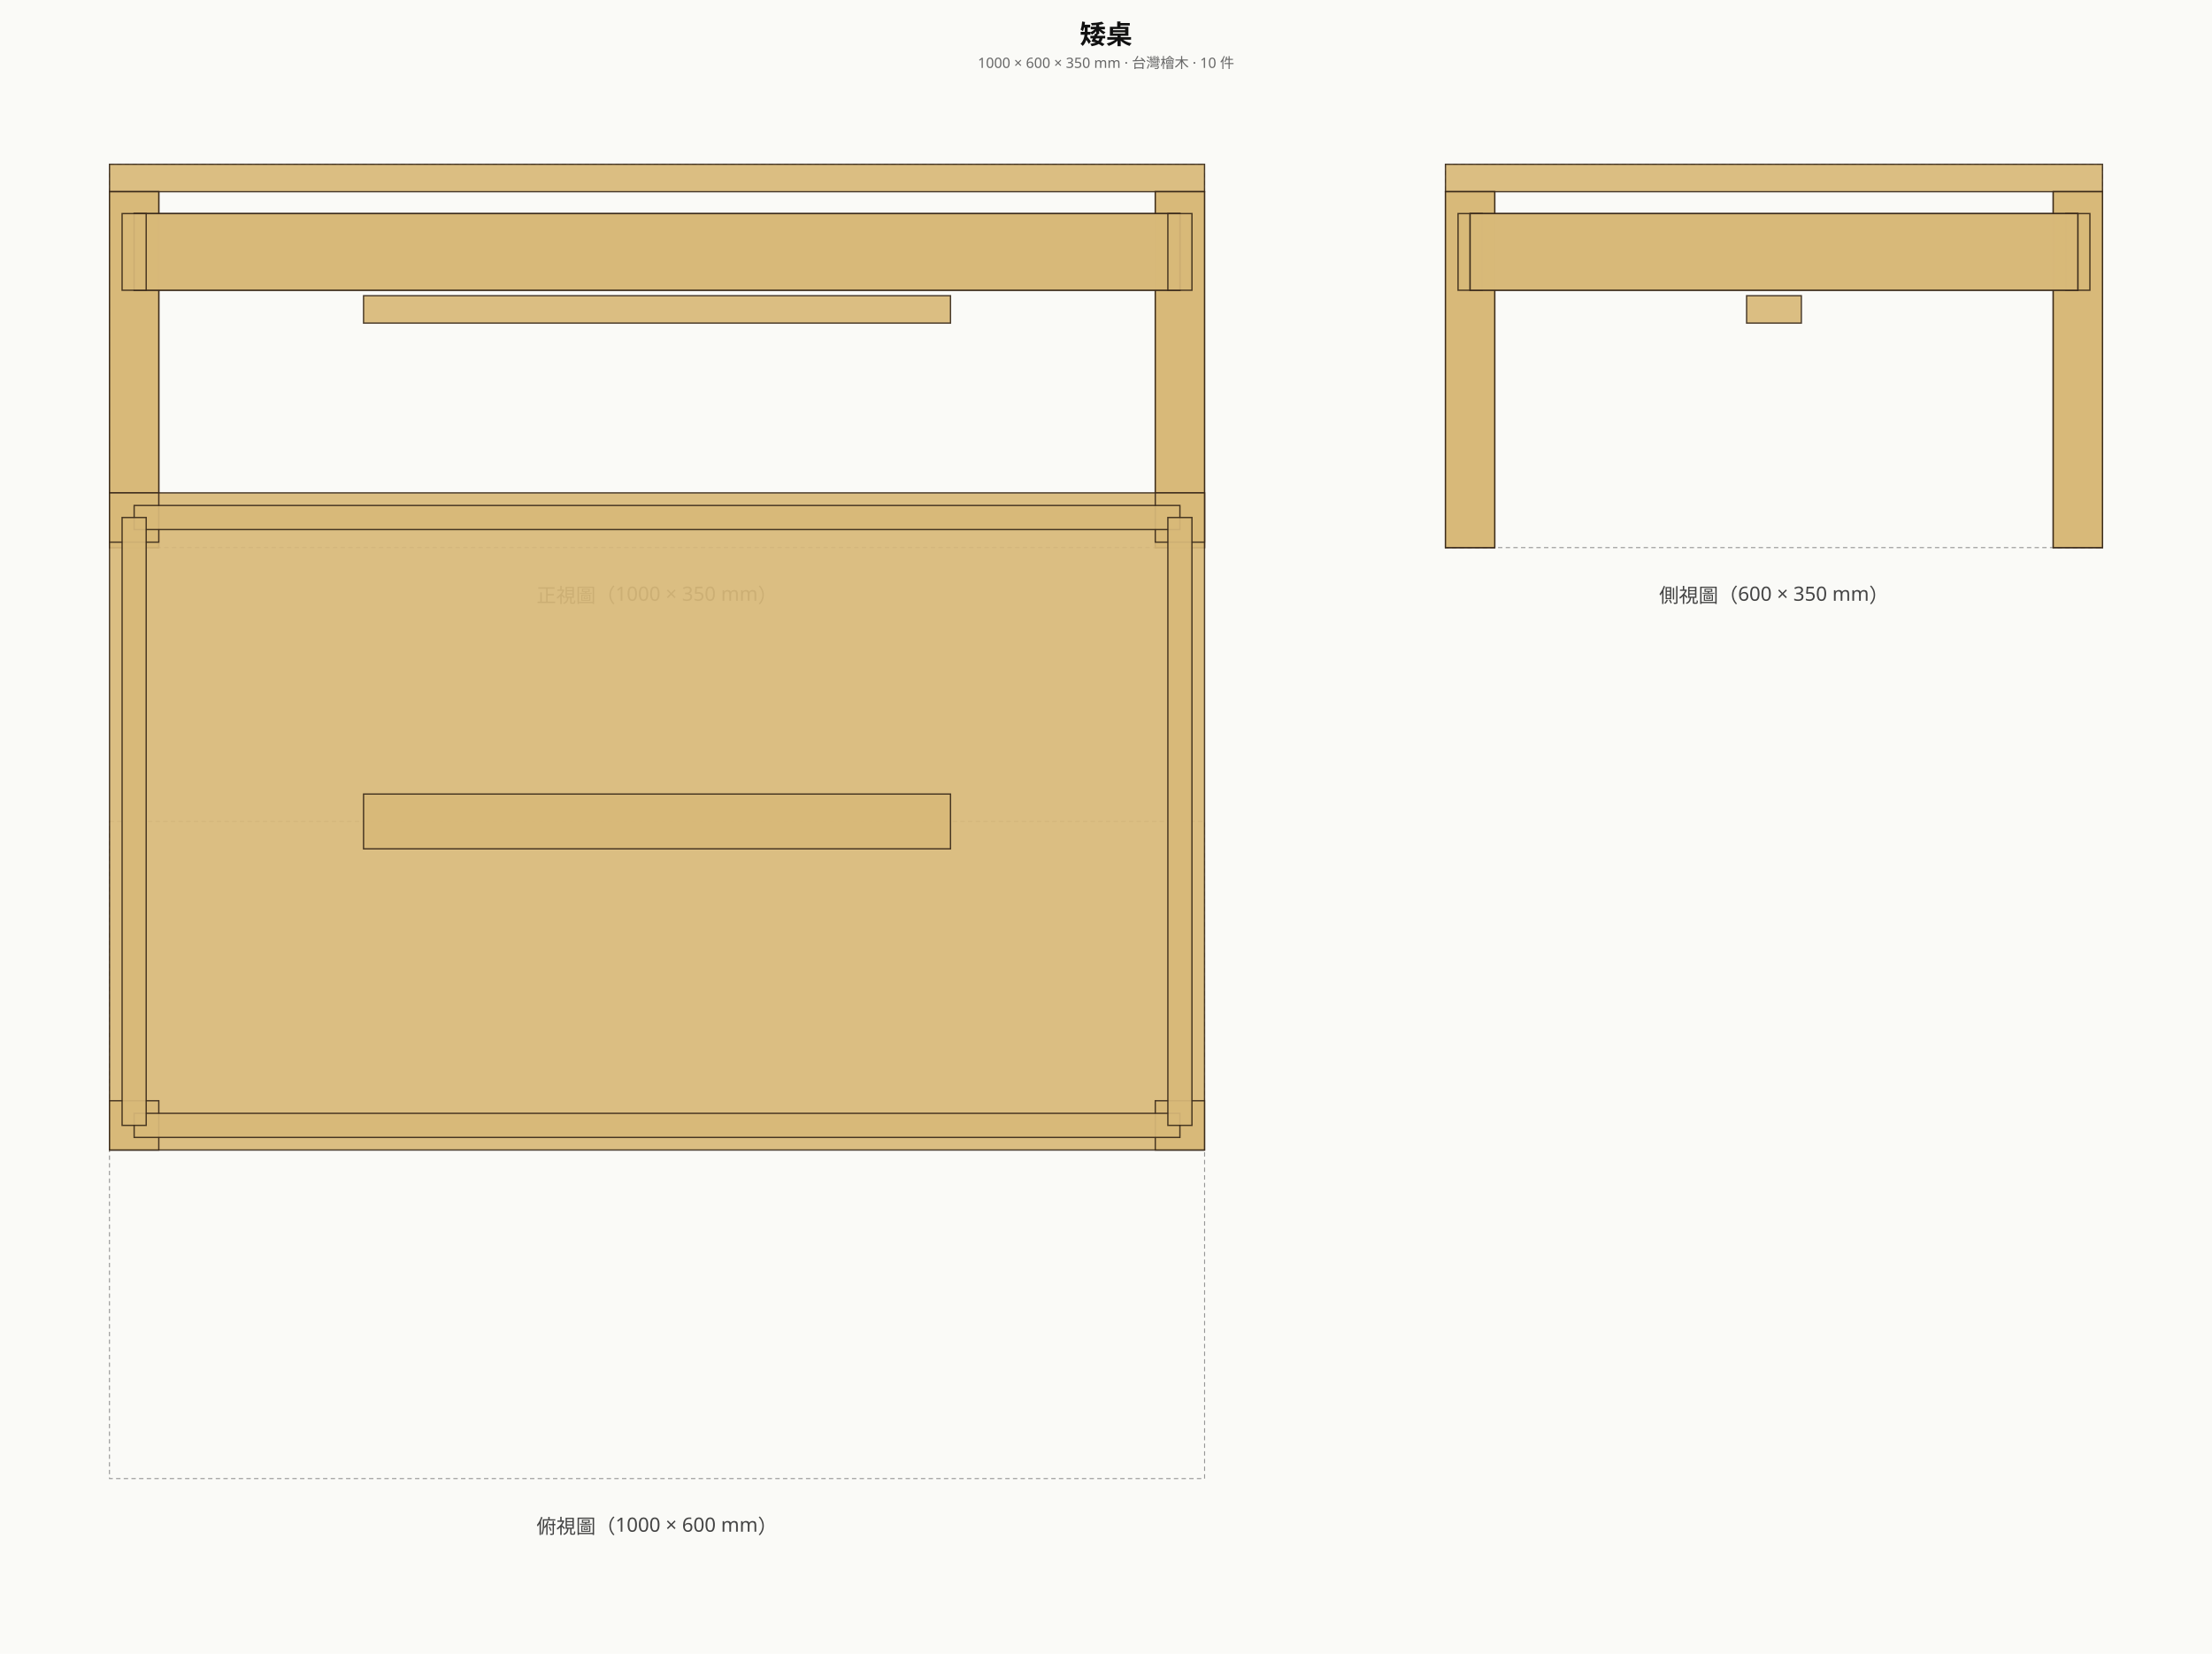
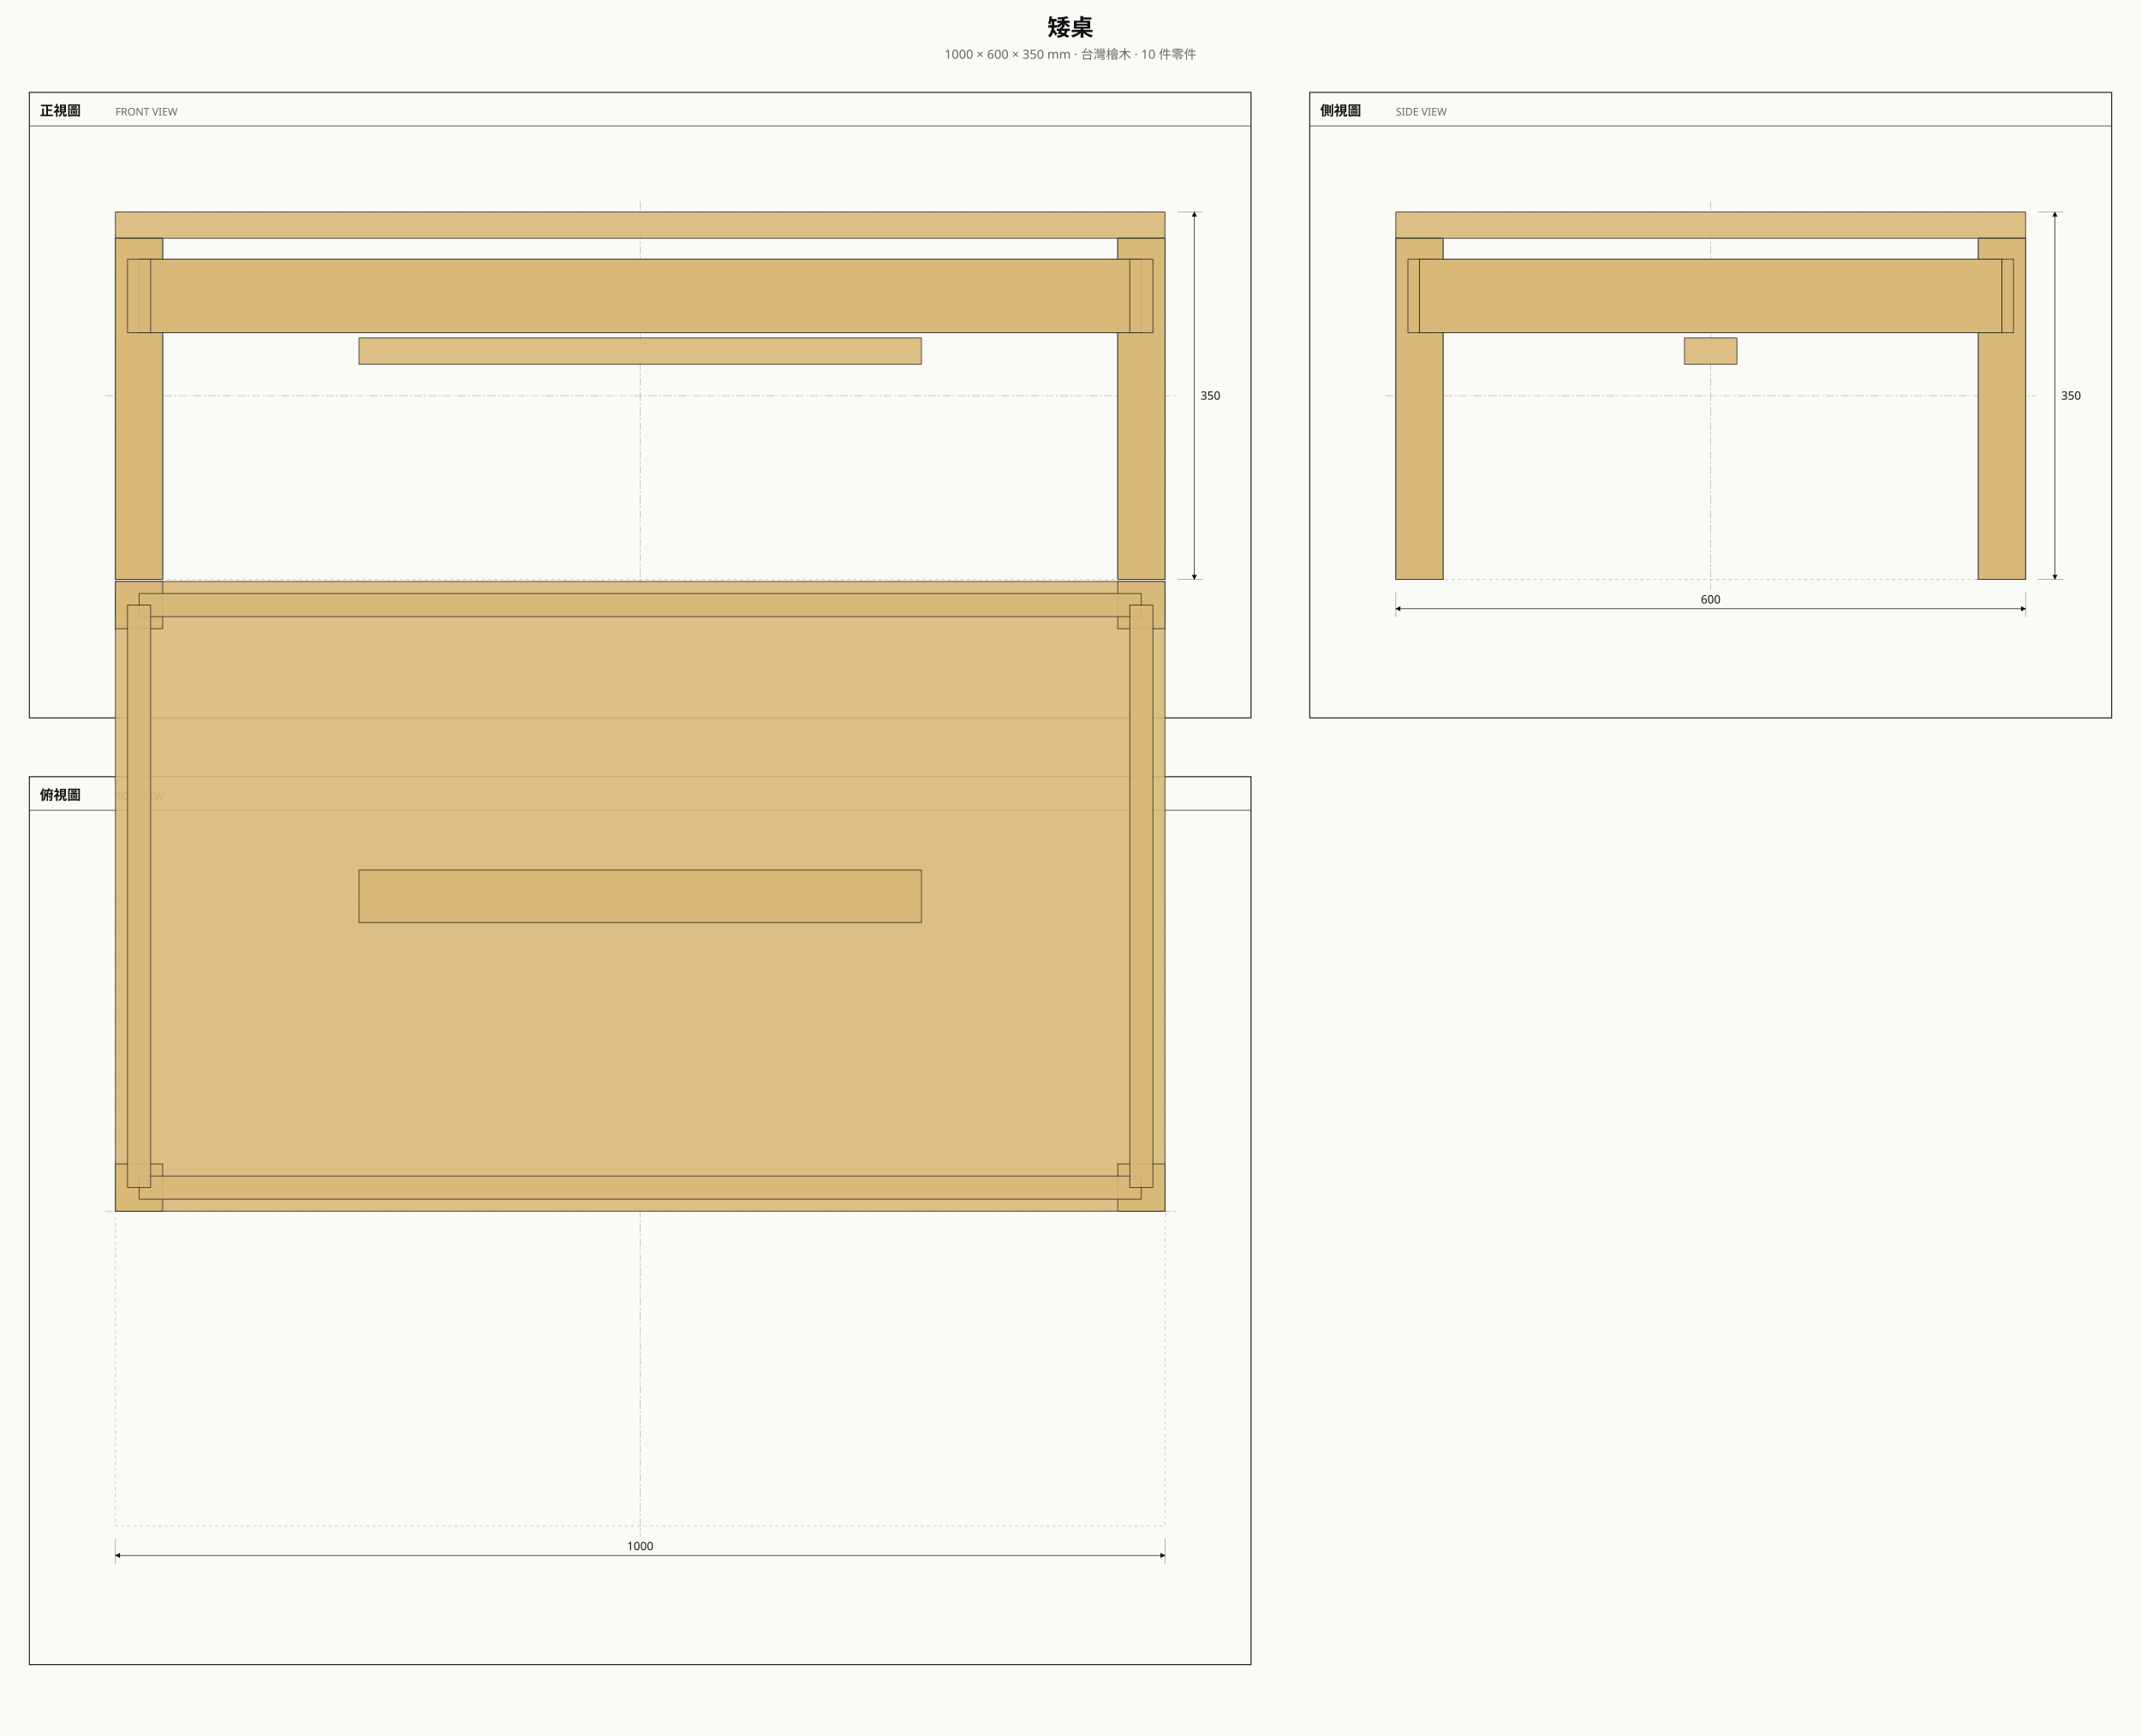
- <svg xmlns="http://www.w3.org/2000/svg" viewBox="-20 -50 2020 1510" width="2020" height="1510">
-   <rect x="-20" y="-50" width="2020" height="1510" fill="#fafaf7" />
-   <text x="990" y="-10" text-anchor="middle" font-size="24" font-weight="700" fill="#111" font-family="sans-serif">矮桌</text>
-   <text x="990" y="12" text-anchor="middle" font-size="13" fill="#666" font-family="sans-serif">1000 × 600 × 350 mm · 台灣檜木 · 10 件</text>
-   <g transform="translate(580, 100)">
-     <rect x="-500.0" y="0" width="1000.0" height="350.0" fill="none" stroke="#888" stroke-dasharray="4 3" stroke-width="0.8" />
-     <rect x="-500.0" y="0.0" width="1000.0" height="25.0" fill="#d8b878" stroke="#3a2a1a" stroke-width="1.2" opacity="0.92" />
-     <rect x="-500.0" y="25.0" width="45.0" height="325.0" fill="#d8b878" stroke="#3a2a1a" stroke-width="1.2" opacity="0.92" />
-     <rect x="455.0" y="25.0" width="45.0" height="325.0" fill="#d8b878" stroke="#3a2a1a" stroke-width="1.2" opacity="0.92" />
-     <rect x="-500.0" y="25.0" width="45.0" height="325.0" fill="#d8b878" stroke="#3a2a1a" stroke-width="1.2" opacity="0.92" />
-     <rect x="455.0" y="25.0" width="45.0" height="325.0" fill="#d8b878" stroke="#3a2a1a" stroke-width="1.2" opacity="0.92" />
-     <rect x="-477.5" y="45.0" width="955.0" height="70.0" fill="#d8b878" stroke="#3a2a1a" stroke-width="1.2" opacity="0.92" />
-     <rect x="-477.5" y="45.0" width="955.0" height="70.0" fill="#d8b878" stroke="#3a2a1a" stroke-width="1.2" opacity="0.92" />
-     <rect x="-488.5" y="45.0" width="22.0" height="70.0" fill="#d8b878" stroke="#3a2a1a" stroke-width="1.2" opacity="0.92" />
-     <rect x="466.5" y="45.0" width="22.0" height="70.0" fill="#d8b878" stroke="#3a2a1a" stroke-width="1.2" opacity="0.92" />
-     <rect x="-268.0" y="120.0" width="536.0" height="25.0" fill="#d8b878" stroke="#3a2a1a" stroke-width="1.2" opacity="0.92" />
-     <text x="0" y="400.0" text-anchor="middle" font-size="18" fill="#444" font-family="sans-serif">正視圖（1000 × 350 mm）</text>
-   </g>
-   <g transform="translate(1600, 100)">
-     <rect x="-300.0" y="0" width="600.0" height="350.0" fill="none" stroke="#888" stroke-dasharray="4 3" stroke-width="0.8" />
-     <rect x="-300.0" y="0.0" width="600.0" height="25.0" fill="#d8b878" stroke="#3a2a1a" stroke-width="1.2" opacity="0.92" />
-     <rect x="-300.0" y="25.0" width="45.0" height="325.0" fill="#d8b878" stroke="#3a2a1a" stroke-width="1.2" opacity="0.92" />
-     <rect x="-300.0" y="25.0" width="45.0" height="325.0" fill="#d8b878" stroke="#3a2a1a" stroke-width="1.2" opacity="0.92" />
-     <rect x="255.0" y="25.0" width="45.0" height="325.0" fill="#d8b878" stroke="#3a2a1a" stroke-width="1.2" opacity="0.92" />
-     <rect x="255.0" y="25.0" width="45.0" height="325.0" fill="#d8b878" stroke="#3a2a1a" stroke-width="1.2" opacity="0.92" />
-     <rect x="-288.5" y="45.0" width="22.0" height="70.0" fill="#d8b878" stroke="#3a2a1a" stroke-width="1.2" opacity="0.92" />
-     <rect x="266.5" y="45.0" width="22.0" height="70.0" fill="#d8b878" stroke="#3a2a1a" stroke-width="1.2" opacity="0.92" />
-     <rect x="-277.5" y="45.0" width="555.0" height="70.0" fill="#d8b878" stroke="#3a2a1a" stroke-width="1.2" opacity="0.92" />
-     <rect x="-277.5" y="45.0" width="555.0" height="70.0" fill="#d8b878" stroke="#3a2a1a" stroke-width="1.2" opacity="0.92" />
-     <rect x="-25.0" y="120.0" width="50.0" height="25.0" fill="#d8b878" stroke="#3a2a1a" stroke-width="1.2" opacity="0.92" />
-     <text x="0" y="400.0" text-anchor="middle" font-size="18" fill="#444" font-family="sans-serif">側視圖（600 × 350 mm）</text>
-   </g>
-   <g transform="translate(580, 700)">
-     <rect x="-500.0" y="0" width="1000.0" height="600.0" fill="none" stroke="#888" stroke-dasharray="4 3" stroke-width="0.8" />
-     <rect x="-500.0" y="-300.0" width="1000.0" height="600.0" fill="#d8b878" stroke="#3a2a1a" stroke-width="1.2" opacity="0.92" />
-     <rect x="-500.0" y="-300.0" width="45.0" height="45.0" fill="#d8b878" stroke="#3a2a1a" stroke-width="1.2" opacity="0.92" />
-     <rect x="455.0" y="-300.0" width="45.0" height="45.0" fill="#d8b878" stroke="#3a2a1a" stroke-width="1.2" opacity="0.92" />
-     <rect x="-500.0" y="255.0" width="45.0" height="45.0" fill="#d8b878" stroke="#3a2a1a" stroke-width="1.2" opacity="0.92" />
-     <rect x="455.0" y="255.0" width="45.0" height="45.0" fill="#d8b878" stroke="#3a2a1a" stroke-width="1.2" opacity="0.92" />
-     <rect x="-477.5" y="-288.5" width="955.0" height="22.0" fill="#d8b878" stroke="#3a2a1a" stroke-width="1.2" opacity="0.92" />
-     <rect x="-477.5" y="266.5" width="955.0" height="22.0" fill="#d8b878" stroke="#3a2a1a" stroke-width="1.2" opacity="0.92" />
-     <rect x="-488.5" y="-277.5" width="22.0" height="555.0" fill="#d8b878" stroke="#3a2a1a" stroke-width="1.2" opacity="0.92" />
-     <rect x="466.5" y="-277.5" width="22.0" height="555.0" fill="#d8b878" stroke="#3a2a1a" stroke-width="1.2" opacity="0.92" />
-     <rect x="-268.0" y="-25.0" width="536.0" height="50.0" fill="#d8b878" stroke="#3a2a1a" stroke-width="1.2" opacity="0.92" />
-     <text x="0" y="650.0" text-anchor="middle" font-size="18" fill="#444" font-family="sans-serif">俯視圖（1000 × 600 mm）</text>
+ <svg xmlns="http://www.w3.org/2000/svg" viewBox="-20 -10 2040 1654" width="2040">
+   <defs>
+     <marker id="arr-front" viewBox="0 0 10 10" refX="9" refY="5" markerWidth="8" markerHeight="8" orient="auto-start-reverse">
+       <path d="M 0 0 L 10 5 L 0 10 z" fill="#111" />
+     </marker>
+     <marker id="arr-side" viewBox="0 0 10 10" refX="9" refY="5" markerWidth="8" markerHeight="8" orient="auto-start-reverse">
+       <path d="M 0 0 L 10 5 L 0 10 z" fill="#111" />
+     </marker>
+     <marker id="arr-top" viewBox="0 0 10 10" refX="9" refY="5" markerWidth="8" markerHeight="8" orient="auto-start-reverse">
+       <path d="M 0 0 L 10 5 L 0 10 z" fill="#111" />
+     </marker>
+   </defs>
+   <rect x="-20" y="-10" width="2040" height="1654" fill="#fafaf7" />
+   <text x="1000" y="24" text-anchor="middle" font-size="22" font-weight="700" fill="#111" font-family="sans-serif">矮桌</text>
+   <text x="1000" y="46" text-anchor="middle" font-size="12" fill="#666" font-family="sans-serif">1000 × 600 × 350 mm · 台灣檜木 · 10 件零件</text>
+   <g transform="translate(0, 70)">
+     <g transform="translate(590.0, 472.0)">
+       <rect x="-582.0" y="-464.0" width="1164.0" height="596.0" fill="none" stroke="#222" stroke-width="1" />
+       <line x1="-582.0" y1="-432.0" x2="582.0" y2="-432.0" stroke="#222" stroke-width="0.6" />
+       <text x="-572.0" y="-442.0" font-size="13" font-weight="700" fill="#111" font-family="sans-serif">正視圖</text>
+       <text x="-500.0" y="-442.0" font-size="10" fill="#666" font-family="sans-serif">FRONT VIEW</text>
+       <g stroke="#888" stroke-width="0.5" stroke-dasharray="8 2 2 2" opacity="0.7">
+         <line x1="0" y1="-360.0" x2="0" y2="10.0" />
+         <line x1="-510.0" y1="-175.0" x2="510.0" y2="-175.0" />
+       </g>
+       <rect x="-500.0" y="-350.0" width="1000.0" height="350.0" fill="none" stroke="#999" stroke-dasharray="3 3" stroke-width="0.5" opacity="0.8" />
+       <rect x="-500.0" y="-350.0" width="1000.0" height="25.0" fill="#d8b878" stroke="#222" stroke-width="0.7" opacity="0.9" />
+       <rect x="-500.0" y="-325.0" width="45.0" height="325.0" fill="#d8b878" stroke="#222" stroke-width="0.7" opacity="0.9" />
+       <rect x="455.0" y="-325.0" width="45.0" height="325.0" fill="#d8b878" stroke="#222" stroke-width="0.7" opacity="0.9" />
+       <rect x="-500.0" y="-325.0" width="45.0" height="325.0" fill="#d8b878" stroke="#222" stroke-width="0.7" opacity="0.9" />
+       <rect x="455.0" y="-325.0" width="45.0" height="325.0" fill="#d8b878" stroke="#222" stroke-width="0.7" opacity="0.9" />
+       <rect x="-477.5" y="-305.0" width="955.0" height="70.0" fill="#d8b878" stroke="#222" stroke-width="0.7" opacity="0.9" />
+       <rect x="-477.5" y="-305.0" width="955.0" height="70.0" fill="#d8b878" stroke="#222" stroke-width="0.7" opacity="0.9" />
+       <rect x="-488.5" y="-305.0" width="22.0" height="70.0" fill="#d8b878" stroke="#222" stroke-width="0.7" opacity="0.9" />
+       <rect x="466.5" y="-305.0" width="22.0" height="70.0" fill="#d8b878" stroke="#222" stroke-width="0.7" opacity="0.9" />
+       <rect x="-268.0" y="-230.0" width="536.0" height="25.0" fill="#d8b878" stroke="#222" stroke-width="0.7" opacity="0.9" />
+       <g stroke="#111" fill="#111" stroke-width="0.6" font-family="sans-serif">
+         <line x1="-500.0" y1="12.0" x2="-500.0" y2="36.0" stroke-width="0.4" stroke="#666" />
+         <line x1="500.0" y1="12.0" x2="500.0" y2="36.0" stroke-width="0.4" stroke="#666" />
+         <line x1="-500.0" y1="28.0" x2="500.0" y2="28.0" marker-start="url(#arr-front)" marker-end="url(#arr-front)" />
+         <text x="0" y="23.0" text-anchor="middle" font-size="11" stroke="none">1000</text>
+       </g>
+       <g stroke="#111" fill="#111" stroke-width="0.6" font-family="sans-serif">
+         <line x1="512.0" y1="-350.0" x2="536.0" y2="-350.0" stroke-width="0.4" stroke="#666" />
+         <line x1="512.0" y1="0" x2="536.0" y2="0" stroke-width="0.4" stroke="#666" />
+         <line x1="528.0" y1="-350.0" x2="528.0" y2="0" marker-start="url(#arr-front)" marker-end="url(#arr-front)" />
+         <text x="534.0" y="-175.0" text-anchor="start" dominant-baseline="middle" font-size="11" stroke="none">350</text>
+       </g>
+     </g>
+     <g transform="translate(1220, 0)">
+       <g transform="translate(390.0, 472.0)">
+         <rect x="-382.0" y="-464.0" width="764.0" height="596.0" fill="none" stroke="#222" stroke-width="1" />
+         <line x1="-382.0" y1="-432.0" x2="382.0" y2="-432.0" stroke="#222" stroke-width="0.6" />
+         <text x="-372.0" y="-442.0" font-size="13" font-weight="700" fill="#111" font-family="sans-serif">側視圖</text>
+         <text x="-300.0" y="-442.0" font-size="10" fill="#666" font-family="sans-serif">SIDE VIEW</text>
+         <g stroke="#888" stroke-width="0.5" stroke-dasharray="8 2 2 2" opacity="0.7">
+           <line x1="0" y1="-360.0" x2="0" y2="10.0" />
+           <line x1="-310.0" y1="-175.0" x2="310.0" y2="-175.0" />
+         </g>
+         <rect x="-300.0" y="-350.0" width="600.0" height="350.0" fill="none" stroke="#999" stroke-dasharray="3 3" stroke-width="0.5" opacity="0.8" />
+         <rect x="-300.0" y="-350.0" width="600.0" height="25.0" fill="#d8b878" stroke="#222" stroke-width="0.7" opacity="0.9" />
+         <rect x="-300.0" y="-325.0" width="45.0" height="325.0" fill="#d8b878" stroke="#222" stroke-width="0.7" opacity="0.9" />
+         <rect x="-300.0" y="-325.0" width="45.0" height="325.0" fill="#d8b878" stroke="#222" stroke-width="0.7" opacity="0.9" />
+         <rect x="255.0" y="-325.0" width="45.0" height="325.0" fill="#d8b878" stroke="#222" stroke-width="0.7" opacity="0.9" />
+         <rect x="255.0" y="-325.0" width="45.0" height="325.0" fill="#d8b878" stroke="#222" stroke-width="0.7" opacity="0.9" />
+         <rect x="-288.5" y="-305.0" width="22.0" height="70.0" fill="#d8b878" stroke="#222" stroke-width="0.7" opacity="0.9" />
+         <rect x="266.5" y="-305.0" width="22.0" height="70.0" fill="#d8b878" stroke="#222" stroke-width="0.7" opacity="0.9" />
+         <rect x="-277.5" y="-305.0" width="555.0" height="70.0" fill="#d8b878" stroke="#222" stroke-width="0.7" opacity="0.9" />
+         <rect x="-277.5" y="-305.0" width="555.0" height="70.0" fill="#d8b878" stroke="#222" stroke-width="0.7" opacity="0.9" />
+         <rect x="-25.0" y="-230.0" width="50.0" height="25.0" fill="#d8b878" stroke="#222" stroke-width="0.7" opacity="0.9" />
+         <g stroke="#111" fill="#111" stroke-width="0.6" font-family="sans-serif">
+           <line x1="-300.0" y1="12.0" x2="-300.0" y2="36.0" stroke-width="0.4" stroke="#666" />
+           <line x1="300.0" y1="12.0" x2="300.0" y2="36.0" stroke-width="0.4" stroke="#666" />
+           <line x1="-300.0" y1="28.0" x2="300.0" y2="28.0" marker-start="url(#arr-side)" marker-end="url(#arr-side)" />
+           <text x="0" y="23.0" text-anchor="middle" font-size="11" stroke="none">600</text>
+         </g>
+         <g stroke="#111" fill="#111" stroke-width="0.6" font-family="sans-serif">
+           <line x1="312.0" y1="-350.0" x2="336.0" y2="-350.0" stroke-width="0.4" stroke="#666" />
+           <line x1="312.0" y1="0" x2="336.0" y2="0" stroke-width="0.4" stroke="#666" />
+           <line x1="328.0" y1="-350.0" x2="328.0" y2="0" marker-start="url(#arr-side)" marker-end="url(#arr-side)" />
+           <text x="334.0" y="-175.0" text-anchor="start" dominant-baseline="middle" font-size="11" stroke="none">350</text>
+         </g>
+       </g>
+     </g>
+     <g transform="translate(0, 652)">
+       <g transform="translate(590.0, 122.0)">
+         <rect x="-582.0" y="-114.0" width="1164.0" height="846.0" fill="none" stroke="#222" stroke-width="1" />
+         <line x1="-582.0" y1="-82.0" x2="582.0" y2="-82.0" stroke="#222" stroke-width="0.6" />
+         <text x="-572.0" y="-92.0" font-size="13" font-weight="700" fill="#111" font-family="sans-serif">俯視圖</text>
+         <text x="-500.0" y="-92.0" font-size="10" fill="#666" font-family="sans-serif">TOP VIEW</text>
+         <g stroke="#888" stroke-width="0.5" stroke-dasharray="8 2 2 2" opacity="0.7">
+           <line x1="0" y1="-10.0" x2="0" y2="610.0" />
+           <line x1="-510.0" y1="300.0" x2="510.0" y2="300.0" />
+         </g>
+         <rect x="-500.0" y="0.0" width="1000.0" height="600.0" fill="none" stroke="#999" stroke-dasharray="3 3" stroke-width="0.5" opacity="0.8" />
+         <rect x="-500.0" y="-300.0" width="1000.0" height="600.0" fill="#d8b878" stroke="#222" stroke-width="0.7" opacity="0.9" />
+         <rect x="-500.0" y="-300.0" width="45.0" height="45.0" fill="#d8b878" stroke="#222" stroke-width="0.7" opacity="0.9" />
+         <rect x="455.0" y="-300.0" width="45.0" height="45.0" fill="#d8b878" stroke="#222" stroke-width="0.7" opacity="0.9" />
+         <rect x="-500.0" y="255.0" width="45.0" height="45.0" fill="#d8b878" stroke="#222" stroke-width="0.7" opacity="0.9" />
+         <rect x="455.0" y="255.0" width="45.0" height="45.0" fill="#d8b878" stroke="#222" stroke-width="0.7" opacity="0.9" />
+         <rect x="-477.5" y="-288.5" width="955.0" height="22.0" fill="#d8b878" stroke="#222" stroke-width="0.7" opacity="0.9" />
+         <rect x="-477.5" y="266.5" width="955.0" height="22.0" fill="#d8b878" stroke="#222" stroke-width="0.7" opacity="0.9" />
+         <rect x="-488.5" y="-277.5" width="22.0" height="555.0" fill="#d8b878" stroke="#222" stroke-width="0.7" opacity="0.9" />
+         <rect x="466.5" y="-277.5" width="22.0" height="555.0" fill="#d8b878" stroke="#222" stroke-width="0.7" opacity="0.9" />
+         <rect x="-268.0" y="-25.0" width="536.0" height="50.0" fill="#d8b878" stroke="#222" stroke-width="0.7" opacity="0.9" />
+         <g stroke="#111" fill="#111" stroke-width="0.6" font-family="sans-serif">
+           <line x1="-500.0" y1="612.0" x2="-500.0" y2="636.0" stroke-width="0.4" stroke="#666" />
+           <line x1="500.0" y1="612.0" x2="500.0" y2="636.0" stroke-width="0.4" stroke="#666" />
+           <line x1="-500.0" y1="628.0" x2="500.0" y2="628.0" marker-start="url(#arr-top)" marker-end="url(#arr-top)" />
+           <text x="0" y="623.0" text-anchor="middle" font-size="11" stroke="none">1000</text>
+         </g>
+       </g>
+     </g>
  </g>
</svg>
